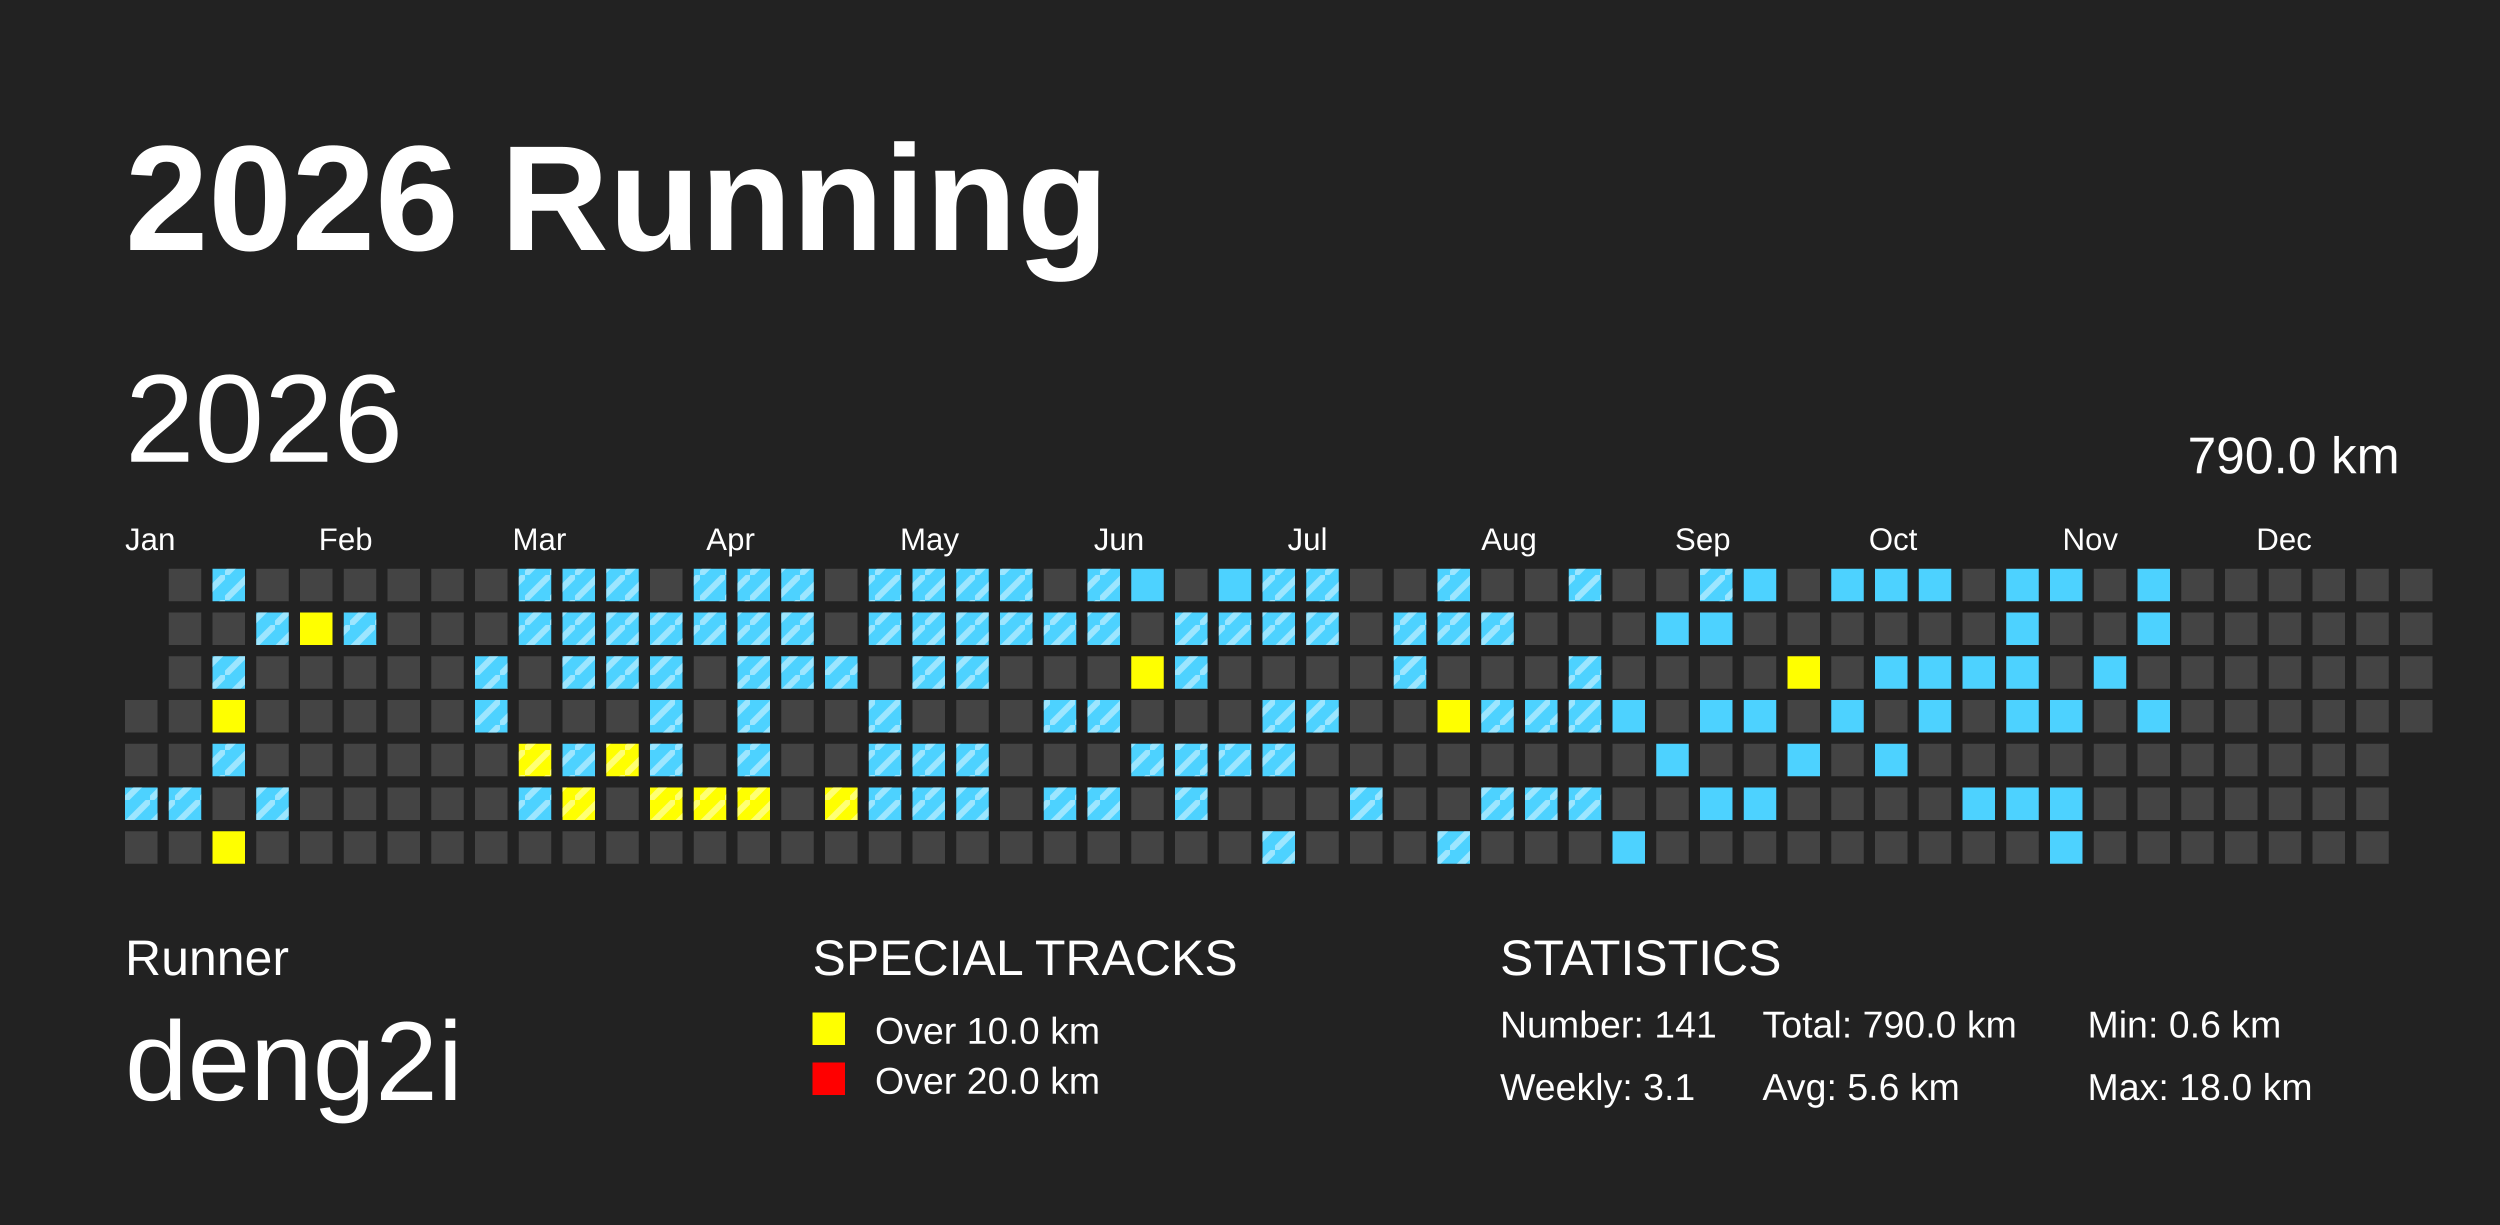
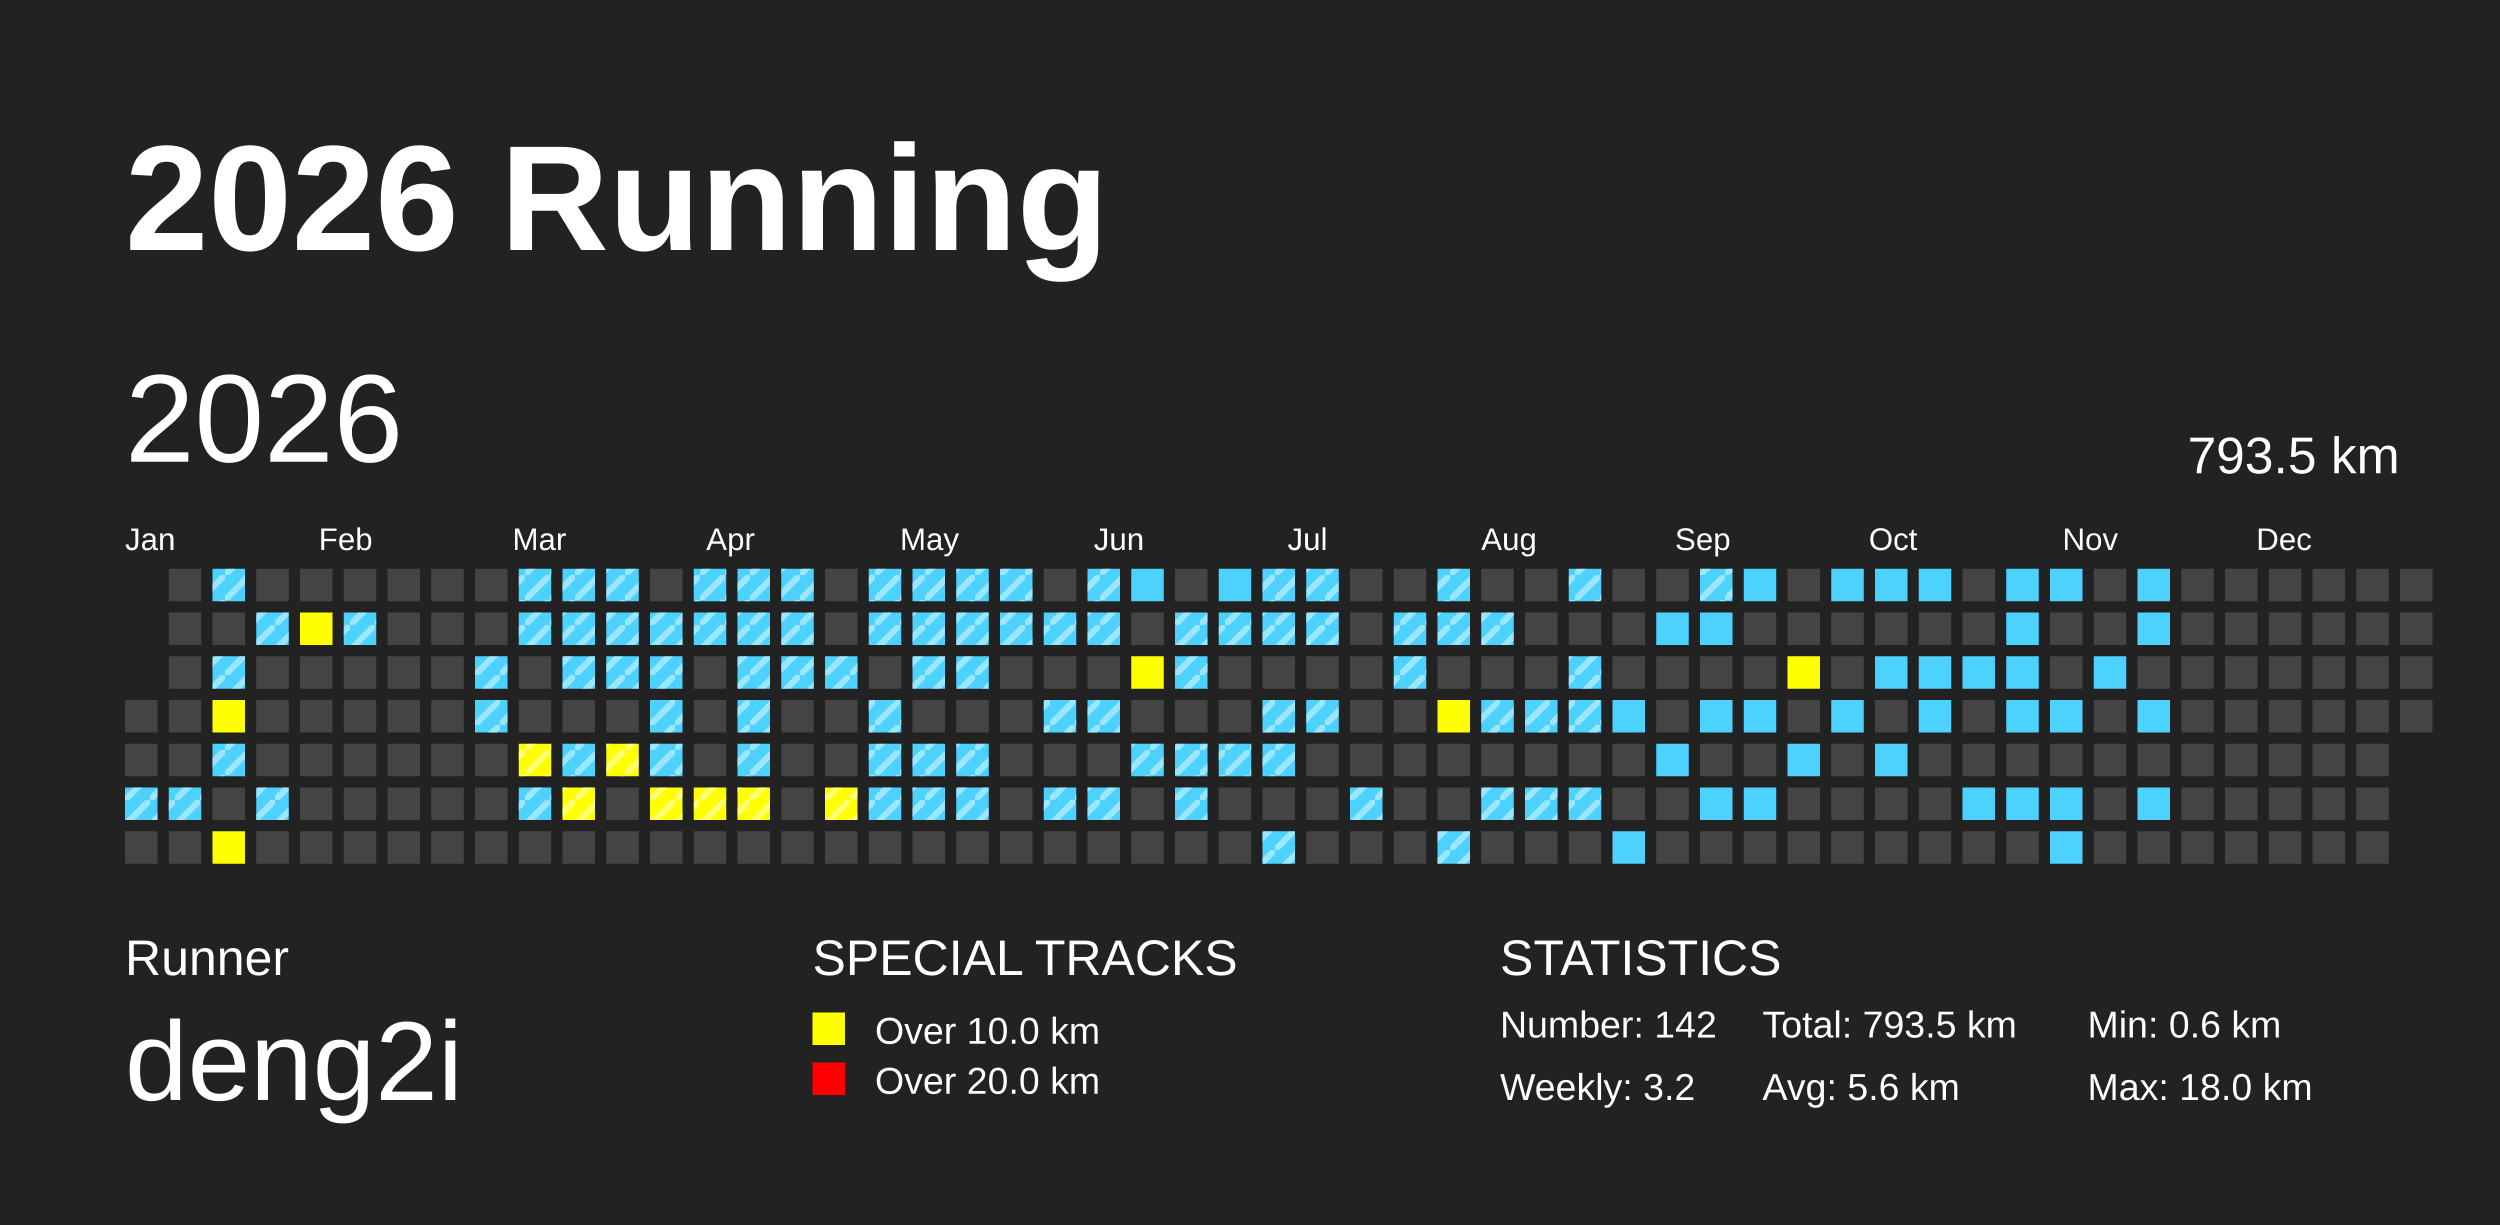
<svg xmlns="http://www.w3.org/2000/svg" baseProfile="full" height="98mm" version="1.1" viewBox="0,0,200,98" width="200mm">
  <defs>
    <pattern height="2" id="indoor-stripe" patternUnits="userSpaceOnUse" width="2">
      <line stroke="white" stroke-opacity="0.45" stroke-width="0.5" x1="0" x2="2" y1="2" y2="0" />
    </pattern>
  </defs>
  <rect fill="#222222" height="98" width="200" x="0" y="0" />
  <text fill="#FFFFFF" style="font-size:12px; font-family:Arial; font-weight:bold;" x="10" y="20">2026 Running</text>
  <text fill="#FFFFFF" style="font-size:4px; font-family:Arial" x="10" y="78">Runner</text>
  <text fill="#FFFFFF" style="font-size:9px; font-family:Arial" x="10" y="88">deng2i</text>
  <text fill="#FFFFFF" style="font-size:4px; font-family:Arial" x="65" y="78">SPECIAL TRACKS</text>
  <rect fill="yellow" height="2.6" width="2.6" x="65" y="81" />
  <text fill="#FFFFFF" style="font-size:3px; font-family:Arial" x="70" y="83.5">Over 10.0 km</text>
  <rect fill="red" height="2.6" width="2.6" x="65" y="85" />
  <text fill="#FFFFFF" style="font-size:3px; font-family:Arial" x="70" y="87.5">Over 20.0 km</text>
  <text fill="#FFFFFF" style="font-size:4px; font-family:Arial" x="120" y="78">STATISTICS</text>
-   <text fill="#FFFFFF" style="font-size:3px; font-family:Arial" x="120" y="83">Number: 141</text>
-   <text fill="#FFFFFF" style="font-size:3px; font-family:Arial" x="120" y="88">Weekly: 3.1</text>
-   <text fill="#FFFFFF" style="font-size:3px; font-family:Arial" x="141" y="83">Total: 790.0 km</text>
+   <text fill="#FFFFFF" style="font-size:3px; font-family:Arial" x="120" y="83">Number: 142</text>
+   <text fill="#FFFFFF" style="font-size:3px; font-family:Arial" x="120" y="88">Weekly: 3.2</text>
+   <text fill="#FFFFFF" style="font-size:3px; font-family:Arial" x="141" y="83">Total: 793.5 km</text>
  <text fill="#FFFFFF" style="font-size:3px; font-family:Arial" x="141" y="88">Avg: 5.6 km</text>
  <text fill="#FFFFFF" style="font-size:3px; font-family:Arial" x="167" y="83">Min: 0.6 km</text>
  <text fill="#FFFFFF" style="font-size:3px; font-family:Arial" x="167" y="88">Max: 18.0 km</text>
  <text dominant-baseline="hanging" fill="#FFFFFF" style="font-size:10.0px; font-family:Arial;" x="10" y="30">2026</text>
-   <text dominant-baseline="hanging" fill="#FFFFFF" style="font-size:4.125px; font-family:Arial;" x="175" y="35">790.0 km</text>
+   <text dominant-baseline="hanging" fill="#FFFFFF" style="font-size:4.125px; font-family:Arial;" x="175" y="35">793.5 km</text>
  <text fill="#FFFFFF" style="font-size:2.5px; font-family:Arial" x="10.0" y="44">Jan</text>
  <text fill="#FFFFFF" style="font-size:2.5px; font-family:Arial" x="25.5" y="44">Feb</text>
  <text fill="#FFFFFF" style="font-size:2.5px; font-family:Arial" x="41.0" y="44">Mar</text>
  <text fill="#FFFFFF" style="font-size:2.5px; font-family:Arial" x="56.5" y="44">Apr</text>
  <text fill="#FFFFFF" style="font-size:2.5px; font-family:Arial" x="72.0" y="44">May</text>
  <text fill="#FFFFFF" style="font-size:2.5px; font-family:Arial" x="87.5" y="44">Jun</text>
  <text fill="#FFFFFF" style="font-size:2.5px; font-family:Arial" x="103.0" y="44">Jul</text>
  <text fill="#FFFFFF" style="font-size:2.5px; font-family:Arial" x="118.5" y="44">Aug</text>
  <text fill="#FFFFFF" style="font-size:2.5px; font-family:Arial" x="134.0" y="44">Sep</text>
  <text fill="#FFFFFF" style="font-size:2.5px; font-family:Arial" x="149.5" y="44">Oct</text>
  <text fill="#FFFFFF" style="font-size:2.5px; font-family:Arial" x="165.0" y="44">Nov</text>
  <text fill="#FFFFFF" style="font-size:2.5px; font-family:Arial" x="180.5" y="44">Dec</text>
  <rect fill="#444444" height="2.6" width="2.6" x="10.0" y="56.0" />
  <rect fill="#444444" height="2.6" width="2.6" x="10.0" y="59.5" />
  <rect fill="#4DD2FF" height="2.6" width="2.6" x="10.0" y="63.0" />
  <rect fill="url(#indoor-stripe)" height="2.6" style="pointer-events: none;" width="2.6" x="10.0" y="63.0" />
  <rect fill="#444444" height="2.6" width="2.6" x="10.0" y="66.5" />
  <rect fill="#444444" height="2.6" width="2.6" x="13.5" y="45.5" />
  <rect fill="#444444" height="2.6" width="2.6" x="13.5" y="49.0" />
  <rect fill="#444444" height="2.6" width="2.6" x="13.5" y="52.5" />
  <rect fill="#444444" height="2.6" width="2.6" x="13.5" y="56.0" />
  <rect fill="#444444" height="2.6" width="2.6" x="13.5" y="59.5" />
  <rect fill="#4DD2FF" height="2.6" width="2.6" x="13.5" y="63.0" />
  <rect fill="url(#indoor-stripe)" height="2.6" style="pointer-events: none;" width="2.6" x="13.5" y="63.0" />
  <rect fill="#444444" height="2.6" width="2.6" x="13.5" y="66.5" />
  <rect fill="#4DD2FF" height="2.6" width="2.6" x="17.0" y="45.5" />
  <rect fill="url(#indoor-stripe)" height="2.6" style="pointer-events: none;" width="2.6" x="17.0" y="45.5" />
  <rect fill="#444444" height="2.6" width="2.6" x="17.0" y="49.0" />
  <rect fill="#4DD2FF" height="2.6" width="2.6" x="17.0" y="52.5" />
  <rect fill="url(#indoor-stripe)" height="2.6" style="pointer-events: none;" width="2.6" x="17.0" y="52.5" />
  <rect fill="yellow" height="2.6" width="2.6" x="17.0" y="56.0" />
  <rect fill="#4DD2FF" height="2.6" width="2.6" x="17.0" y="59.5" />
  <rect fill="url(#indoor-stripe)" height="2.6" style="pointer-events: none;" width="2.6" x="17.0" y="59.5" />
  <rect fill="#444444" height="2.6" width="2.6" x="17.0" y="63.0" />
  <rect fill="yellow" height="2.6" width="2.6" x="17.0" y="66.5" />
  <rect fill="#444444" height="2.6" width="2.6" x="20.5" y="45.5" />
  <rect fill="#4DD2FF" height="2.6" width="2.6" x="20.5" y="49.0" />
  <rect fill="url(#indoor-stripe)" height="2.6" style="pointer-events: none;" width="2.6" x="20.5" y="49.0" />
  <rect fill="#444444" height="2.6" width="2.6" x="20.5" y="52.5" />
  <rect fill="#444444" height="2.6" width="2.6" x="20.5" y="56.0" />
  <rect fill="#444444" height="2.6" width="2.6" x="20.5" y="59.5" />
  <rect fill="#4DD2FF" height="2.6" width="2.6" x="20.5" y="63.0" />
  <rect fill="url(#indoor-stripe)" height="2.6" style="pointer-events: none;" width="2.6" x="20.5" y="63.0" />
  <rect fill="#444444" height="2.6" width="2.6" x="20.5" y="66.5" />
  <rect fill="#444444" height="2.6" width="2.6" x="24.0" y="45.5" />
  <rect fill="yellow" height="2.6" width="2.6" x="24.0" y="49.0" />
  <rect fill="#444444" height="2.6" width="2.6" x="24.0" y="52.5" />
  <rect fill="#444444" height="2.6" width="2.6" x="24.0" y="56.0" />
  <rect fill="#444444" height="2.6" width="2.6" x="24.0" y="59.5" />
  <rect fill="#444444" height="2.6" width="2.6" x="24.0" y="63.0" />
  <rect fill="#444444" height="2.6" width="2.6" x="24.0" y="66.5" />
  <rect fill="#444444" height="2.6" width="2.6" x="27.5" y="45.5" />
  <rect fill="#4DD2FF" height="2.6" width="2.6" x="27.5" y="49.0" />
  <rect fill="url(#indoor-stripe)" height="2.6" style="pointer-events: none;" width="2.6" x="27.5" y="49.0" />
  <rect fill="#444444" height="2.6" width="2.6" x="27.5" y="52.5" />
  <rect fill="#444444" height="2.6" width="2.6" x="27.5" y="56.0" />
  <rect fill="#444444" height="2.6" width="2.6" x="27.5" y="59.5" />
  <rect fill="#444444" height="2.6" width="2.6" x="27.5" y="63.0" />
  <rect fill="#444444" height="2.6" width="2.6" x="27.5" y="66.5" />
  <rect fill="#444444" height="2.6" width="2.6" x="31.0" y="45.5" />
  <rect fill="#444444" height="2.6" width="2.6" x="31.0" y="49.0" />
  <rect fill="#444444" height="2.6" width="2.6" x="31.0" y="52.5" />
  <rect fill="#444444" height="2.6" width="2.6" x="31.0" y="56.0" />
  <rect fill="#444444" height="2.6" width="2.6" x="31.0" y="59.5" />
  <rect fill="#444444" height="2.6" width="2.6" x="31.0" y="63.0" />
  <rect fill="#444444" height="2.6" width="2.6" x="31.0" y="66.5" />
  <rect fill="#444444" height="2.6" width="2.6" x="34.5" y="45.5" />
  <rect fill="#444444" height="2.6" width="2.6" x="34.5" y="49.0" />
  <rect fill="#444444" height="2.6" width="2.6" x="34.5" y="52.5" />
  <rect fill="#444444" height="2.6" width="2.6" x="34.5" y="56.0" />
  <rect fill="#444444" height="2.6" width="2.6" x="34.5" y="59.5" />
  <rect fill="#444444" height="2.6" width="2.6" x="34.5" y="63.0" />
  <rect fill="#444444" height="2.6" width="2.6" x="34.5" y="66.5" />
  <rect fill="#444444" height="2.6" width="2.6" x="38.0" y="45.5" />
  <rect fill="#444444" height="2.6" width="2.6" x="38.0" y="49.0" />
  <rect fill="#4DD2FF" height="2.6" width="2.6" x="38.0" y="52.5" />
  <rect fill="url(#indoor-stripe)" height="2.6" style="pointer-events: none;" width="2.6" x="38.0" y="52.5" />
  <rect fill="#4DD2FF" height="2.6" width="2.6" x="38.0" y="56.0" />
  <rect fill="url(#indoor-stripe)" height="2.6" style="pointer-events: none;" width="2.6" x="38.0" y="56.0" />
  <rect fill="#444444" height="2.6" width="2.6" x="38.0" y="59.5" />
  <rect fill="#444444" height="2.6" width="2.6" x="38.0" y="63.0" />
  <rect fill="#444444" height="2.6" width="2.6" x="38.0" y="66.5" />
  <rect fill="#4DD2FF" height="2.6" width="2.6" x="41.5" y="45.5" />
  <rect fill="url(#indoor-stripe)" height="2.6" style="pointer-events: none;" width="2.6" x="41.5" y="45.5" />
  <rect fill="#4DD2FF" height="2.6" width="2.6" x="41.5" y="49.0" />
  <rect fill="url(#indoor-stripe)" height="2.6" style="pointer-events: none;" width="2.6" x="41.5" y="49.0" />
  <rect fill="#444444" height="2.6" width="2.6" x="41.5" y="52.5" />
  <rect fill="#444444" height="2.6" width="2.6" x="41.5" y="56.0" />
  <rect fill="yellow" height="2.6" width="2.6" x="41.5" y="59.5" />
  <rect fill="url(#indoor-stripe)" height="2.6" style="pointer-events: none;" width="2.6" x="41.5" y="59.5" />
  <rect fill="#4DD2FF" height="2.6" width="2.6" x="41.5" y="63.0" />
  <rect fill="url(#indoor-stripe)" height="2.6" style="pointer-events: none;" width="2.6" x="41.5" y="63.0" />
  <rect fill="#444444" height="2.6" width="2.6" x="41.5" y="66.5" />
  <rect fill="#4DD2FF" height="2.6" width="2.6" x="45.0" y="45.5" />
  <rect fill="url(#indoor-stripe)" height="2.6" style="pointer-events: none;" width="2.6" x="45.0" y="45.5" />
  <rect fill="#4DD2FF" height="2.6" width="2.6" x="45.0" y="49.0" />
  <rect fill="url(#indoor-stripe)" height="2.6" style="pointer-events: none;" width="2.6" x="45.0" y="49.0" />
  <rect fill="#4DD2FF" height="2.6" width="2.6" x="45.0" y="52.5" />
  <rect fill="url(#indoor-stripe)" height="2.6" style="pointer-events: none;" width="2.6" x="45.0" y="52.5" />
  <rect fill="#444444" height="2.6" width="2.6" x="45.0" y="56.0" />
  <rect fill="#4DD2FF" height="2.6" width="2.6" x="45.0" y="59.5" />
  <rect fill="url(#indoor-stripe)" height="2.6" style="pointer-events: none;" width="2.6" x="45.0" y="59.5" />
  <rect fill="yellow" height="2.6" width="2.6" x="45.0" y="63.0" />
  <rect fill="url(#indoor-stripe)" height="2.6" style="pointer-events: none;" width="2.6" x="45.0" y="63.0" />
  <rect fill="#444444" height="2.6" width="2.6" x="45.0" y="66.5" />
  <rect fill="#4DD2FF" height="2.6" width="2.6" x="48.5" y="45.5" />
  <rect fill="url(#indoor-stripe)" height="2.6" style="pointer-events: none;" width="2.6" x="48.5" y="45.5" />
  <rect fill="#4DD2FF" height="2.6" width="2.6" x="48.5" y="49.0" />
  <rect fill="url(#indoor-stripe)" height="2.6" style="pointer-events: none;" width="2.6" x="48.5" y="49.0" />
  <rect fill="#4DD2FF" height="2.6" width="2.6" x="48.5" y="52.5" />
  <rect fill="url(#indoor-stripe)" height="2.6" style="pointer-events: none;" width="2.6" x="48.5" y="52.5" />
  <rect fill="#444444" height="2.6" width="2.6" x="48.5" y="56.0" />
  <rect fill="yellow" height="2.6" width="2.6" x="48.5" y="59.5" />
  <rect fill="url(#indoor-stripe)" height="2.6" style="pointer-events: none;" width="2.6" x="48.5" y="59.5" />
  <rect fill="#444444" height="2.6" width="2.6" x="48.5" y="63.0" />
  <rect fill="#444444" height="2.6" width="2.6" x="48.5" y="66.5" />
  <rect fill="#444444" height="2.6" width="2.6" x="52.0" y="45.5" />
  <rect fill="#4DD2FF" height="2.6" width="2.6" x="52.0" y="49.0" />
  <rect fill="url(#indoor-stripe)" height="2.6" style="pointer-events: none;" width="2.6" x="52.0" y="49.0" />
  <rect fill="#4DD2FF" height="2.6" width="2.6" x="52.0" y="52.5" />
  <rect fill="url(#indoor-stripe)" height="2.6" style="pointer-events: none;" width="2.6" x="52.0" y="52.5" />
  <rect fill="#4DD2FF" height="2.6" width="2.6" x="52.0" y="56.0" />
  <rect fill="url(#indoor-stripe)" height="2.6" style="pointer-events: none;" width="2.6" x="52.0" y="56.0" />
  <rect fill="#4DD2FF" height="2.6" width="2.6" x="52.0" y="59.5" />
  <rect fill="url(#indoor-stripe)" height="2.6" style="pointer-events: none;" width="2.6" x="52.0" y="59.5" />
  <rect fill="yellow" height="2.6" width="2.6" x="52.0" y="63.0" />
  <rect fill="url(#indoor-stripe)" height="2.6" style="pointer-events: none;" width="2.6" x="52.0" y="63.0" />
  <rect fill="#444444" height="2.6" width="2.6" x="52.0" y="66.5" />
  <rect fill="#4DD2FF" height="2.6" width="2.6" x="55.5" y="45.5" />
  <rect fill="url(#indoor-stripe)" height="2.6" style="pointer-events: none;" width="2.6" x="55.5" y="45.5" />
  <rect fill="#4DD2FF" height="2.6" width="2.6" x="55.5" y="49.0" />
  <rect fill="url(#indoor-stripe)" height="2.6" style="pointer-events: none;" width="2.6" x="55.5" y="49.0" />
  <rect fill="#444444" height="2.6" width="2.6" x="55.5" y="52.5" />
  <rect fill="#444444" height="2.6" width="2.6" x="55.5" y="56.0" />
  <rect fill="#444444" height="2.6" width="2.6" x="55.5" y="59.5" />
  <rect fill="yellow" height="2.6" width="2.6" x="55.5" y="63.0" />
  <rect fill="url(#indoor-stripe)" height="2.6" style="pointer-events: none;" width="2.6" x="55.5" y="63.0" />
  <rect fill="#444444" height="2.6" width="2.6" x="55.5" y="66.5" />
  <rect fill="#4DD2FF" height="2.6" width="2.6" x="59.0" y="45.5" />
  <rect fill="url(#indoor-stripe)" height="2.6" style="pointer-events: none;" width="2.6" x="59.0" y="45.5" />
  <rect fill="#4DD2FF" height="2.6" width="2.6" x="59.0" y="49.0" />
  <rect fill="url(#indoor-stripe)" height="2.6" style="pointer-events: none;" width="2.6" x="59.0" y="49.0" />
  <rect fill="#4DD2FF" height="2.6" width="2.6" x="59.0" y="52.5" />
  <rect fill="url(#indoor-stripe)" height="2.6" style="pointer-events: none;" width="2.6" x="59.0" y="52.5" />
  <rect fill="#4DD2FF" height="2.6" width="2.6" x="59.0" y="56.0" />
  <rect fill="url(#indoor-stripe)" height="2.6" style="pointer-events: none;" width="2.6" x="59.0" y="56.0" />
  <rect fill="#4DD2FF" height="2.6" width="2.6" x="59.0" y="59.5" />
  <rect fill="url(#indoor-stripe)" height="2.6" style="pointer-events: none;" width="2.6" x="59.0" y="59.5" />
  <rect fill="yellow" height="2.6" width="2.6" x="59.0" y="63.0" />
  <rect fill="url(#indoor-stripe)" height="2.6" style="pointer-events: none;" width="2.6" x="59.0" y="63.0" />
  <rect fill="#444444" height="2.6" width="2.6" x="59.0" y="66.5" />
  <rect fill="#4DD2FF" height="2.6" width="2.6" x="62.5" y="45.5" />
  <rect fill="url(#indoor-stripe)" height="2.6" style="pointer-events: none;" width="2.6" x="62.5" y="45.5" />
  <rect fill="#4DD2FF" height="2.6" width="2.6" x="62.5" y="49.0" />
  <rect fill="url(#indoor-stripe)" height="2.6" style="pointer-events: none;" width="2.6" x="62.5" y="49.0" />
  <rect fill="#4DD2FF" height="2.6" width="2.6" x="62.5" y="52.5" />
  <rect fill="url(#indoor-stripe)" height="2.6" style="pointer-events: none;" width="2.6" x="62.5" y="52.5" />
  <rect fill="#444444" height="2.6" width="2.6" x="62.5" y="56.0" />
  <rect fill="#444444" height="2.6" width="2.6" x="62.5" y="59.5" />
  <rect fill="#444444" height="2.6" width="2.6" x="62.5" y="63.0" />
  <rect fill="#444444" height="2.6" width="2.6" x="62.5" y="66.5" />
  <rect fill="#444444" height="2.6" width="2.6" x="66.0" y="45.5" />
  <rect fill="#444444" height="2.6" width="2.6" x="66.0" y="49.0" />
  <rect fill="#4DD2FF" height="2.6" width="2.6" x="66.0" y="52.5" />
  <rect fill="url(#indoor-stripe)" height="2.6" style="pointer-events: none;" width="2.6" x="66.0" y="52.5" />
  <rect fill="#444444" height="2.6" width="2.6" x="66.0" y="56.0" />
  <rect fill="#444444" height="2.6" width="2.6" x="66.0" y="59.5" />
  <rect fill="yellow" height="2.6" width="2.6" x="66.0" y="63.0" />
  <rect fill="url(#indoor-stripe)" height="2.6" style="pointer-events: none;" width="2.6" x="66.0" y="63.0" />
  <rect fill="#444444" height="2.6" width="2.6" x="66.0" y="66.5" />
  <rect fill="#4DD2FF" height="2.6" width="2.6" x="69.5" y="45.5" />
  <rect fill="url(#indoor-stripe)" height="2.6" style="pointer-events: none;" width="2.6" x="69.5" y="45.5" />
  <rect fill="#4DD2FF" height="2.6" width="2.6" x="69.5" y="49.0" />
  <rect fill="url(#indoor-stripe)" height="2.6" style="pointer-events: none;" width="2.6" x="69.5" y="49.0" />
  <rect fill="#444444" height="2.6" width="2.6" x="69.5" y="52.5" />
  <rect fill="#4DD2FF" height="2.6" width="2.6" x="69.5" y="56.0" />
  <rect fill="url(#indoor-stripe)" height="2.6" style="pointer-events: none;" width="2.6" x="69.5" y="56.0" />
  <rect fill="#4DD2FF" height="2.6" width="2.6" x="69.5" y="59.5" />
  <rect fill="url(#indoor-stripe)" height="2.6" style="pointer-events: none;" width="2.6" x="69.5" y="59.5" />
  <rect fill="#4DD2FF" height="2.6" width="2.6" x="69.5" y="63.0" />
  <rect fill="url(#indoor-stripe)" height="2.6" style="pointer-events: none;" width="2.6" x="69.5" y="63.0" />
  <rect fill="#444444" height="2.6" width="2.6" x="69.5" y="66.5" />
  <rect fill="#4DD2FF" height="2.6" width="2.6" x="73.0" y="45.5" />
  <rect fill="url(#indoor-stripe)" height="2.6" style="pointer-events: none;" width="2.6" x="73.0" y="45.5" />
  <rect fill="#4DD2FF" height="2.6" width="2.6" x="73.0" y="49.0" />
  <rect fill="url(#indoor-stripe)" height="2.6" style="pointer-events: none;" width="2.6" x="73.0" y="49.0" />
  <rect fill="#4DD2FF" height="2.6" width="2.6" x="73.0" y="52.5" />
  <rect fill="url(#indoor-stripe)" height="2.6" style="pointer-events: none;" width="2.6" x="73.0" y="52.5" />
  <rect fill="#444444" height="2.6" width="2.6" x="73.0" y="56.0" />
  <rect fill="#4DD2FF" height="2.6" width="2.6" x="73.0" y="59.5" />
  <rect fill="url(#indoor-stripe)" height="2.6" style="pointer-events: none;" width="2.6" x="73.0" y="59.5" />
  <rect fill="#4DD2FF" height="2.6" width="2.6" x="73.0" y="63.0" />
  <rect fill="url(#indoor-stripe)" height="2.6" style="pointer-events: none;" width="2.6" x="73.0" y="63.0" />
  <rect fill="#444444" height="2.6" width="2.6" x="73.0" y="66.5" />
  <rect fill="#4DD2FF" height="2.6" width="2.6" x="76.5" y="45.5" />
  <rect fill="url(#indoor-stripe)" height="2.6" style="pointer-events: none;" width="2.6" x="76.5" y="45.5" />
  <rect fill="#4DD2FF" height="2.6" width="2.6" x="76.5" y="49.0" />
  <rect fill="url(#indoor-stripe)" height="2.6" style="pointer-events: none;" width="2.6" x="76.5" y="49.0" />
  <rect fill="#4DD2FF" height="2.6" width="2.6" x="76.5" y="52.5" />
  <rect fill="url(#indoor-stripe)" height="2.6" style="pointer-events: none;" width="2.6" x="76.5" y="52.5" />
  <rect fill="#444444" height="2.6" width="2.6" x="76.5" y="56.0" />
  <rect fill="#4DD2FF" height="2.6" width="2.6" x="76.5" y="59.5" />
  <rect fill="url(#indoor-stripe)" height="2.6" style="pointer-events: none;" width="2.6" x="76.5" y="59.5" />
  <rect fill="#4DD2FF" height="2.6" width="2.6" x="76.5" y="63.0" />
  <rect fill="url(#indoor-stripe)" height="2.6" style="pointer-events: none;" width="2.6" x="76.5" y="63.0" />
  <rect fill="#444444" height="2.6" width="2.6" x="76.5" y="66.5" />
  <rect fill="#4DD2FF" height="2.6" width="2.6" x="80.0" y="45.5" />
  <rect fill="url(#indoor-stripe)" height="2.6" style="pointer-events: none;" width="2.6" x="80.0" y="45.5" />
  <rect fill="#4DD2FF" height="2.6" width="2.6" x="80.0" y="49.0" />
  <rect fill="url(#indoor-stripe)" height="2.6" style="pointer-events: none;" width="2.6" x="80.0" y="49.0" />
  <rect fill="#444444" height="2.6" width="2.6" x="80.0" y="52.5" />
  <rect fill="#444444" height="2.6" width="2.6" x="80.0" y="56.0" />
  <rect fill="#444444" height="2.6" width="2.6" x="80.0" y="59.5" />
  <rect fill="#444444" height="2.6" width="2.6" x="80.0" y="63.0" />
  <rect fill="#444444" height="2.6" width="2.6" x="80.0" y="66.5" />
  <rect fill="#444444" height="2.6" width="2.6" x="83.5" y="45.5" />
  <rect fill="#4DD2FF" height="2.6" width="2.6" x="83.5" y="49.0" />
  <rect fill="url(#indoor-stripe)" height="2.6" style="pointer-events: none;" width="2.6" x="83.5" y="49.0" />
  <rect fill="#444444" height="2.6" width="2.6" x="83.5" y="52.5" />
  <rect fill="#4DD2FF" height="2.6" width="2.6" x="83.5" y="56.0" />
  <rect fill="url(#indoor-stripe)" height="2.6" style="pointer-events: none;" width="2.6" x="83.5" y="56.0" />
  <rect fill="#444444" height="2.6" width="2.6" x="83.5" y="59.5" />
  <rect fill="#4DD2FF" height="2.6" width="2.6" x="83.5" y="63.0" />
  <rect fill="url(#indoor-stripe)" height="2.6" style="pointer-events: none;" width="2.6" x="83.5" y="63.0" />
  <rect fill="#444444" height="2.6" width="2.6" x="83.5" y="66.5" />
  <rect fill="#4DD2FF" height="2.6" width="2.6" x="87.0" y="45.5" />
  <rect fill="url(#indoor-stripe)" height="2.6" style="pointer-events: none;" width="2.6" x="87.0" y="45.5" />
  <rect fill="#4DD2FF" height="2.6" width="2.6" x="87.0" y="49.0" />
  <rect fill="url(#indoor-stripe)" height="2.6" style="pointer-events: none;" width="2.6" x="87.0" y="49.0" />
  <rect fill="#444444" height="2.6" width="2.6" x="87.0" y="52.5" />
  <rect fill="#4DD2FF" height="2.6" width="2.6" x="87.0" y="56.0" />
  <rect fill="url(#indoor-stripe)" height="2.6" style="pointer-events: none;" width="2.6" x="87.0" y="56.0" />
  <rect fill="#444444" height="2.6" width="2.6" x="87.0" y="59.5" />
  <rect fill="#4DD2FF" height="2.6" width="2.6" x="87.0" y="63.0" />
  <rect fill="url(#indoor-stripe)" height="2.6" style="pointer-events: none;" width="2.6" x="87.0" y="63.0" />
  <rect fill="#444444" height="2.6" width="2.6" x="87.0" y="66.5" />
  <rect fill="#4DD2FF" height="2.6" width="2.6" x="90.5" y="45.5" />
  <rect fill="#444444" height="2.6" width="2.6" x="90.5" y="49.0" />
  <rect fill="yellow" height="2.6" width="2.6" x="90.5" y="52.5" />
  <rect fill="#444444" height="2.6" width="2.6" x="90.5" y="56.0" />
  <rect fill="#4DD2FF" height="2.6" width="2.6" x="90.5" y="59.5" />
  <rect fill="url(#indoor-stripe)" height="2.6" style="pointer-events: none;" width="2.6" x="90.5" y="59.5" />
  <rect fill="#444444" height="2.6" width="2.6" x="90.5" y="63.0" />
  <rect fill="#444444" height="2.6" width="2.6" x="90.5" y="66.5" />
  <rect fill="#444444" height="2.6" width="2.6" x="94.0" y="45.5" />
  <rect fill="#4DD2FF" height="2.6" width="2.6" x="94.0" y="49.0" />
  <rect fill="url(#indoor-stripe)" height="2.6" style="pointer-events: none;" width="2.6" x="94.0" y="49.0" />
  <rect fill="#4DD2FF" height="2.6" width="2.6" x="94.0" y="52.5" />
  <rect fill="url(#indoor-stripe)" height="2.6" style="pointer-events: none;" width="2.6" x="94.0" y="52.5" />
  <rect fill="#444444" height="2.6" width="2.6" x="94.0" y="56.0" />
  <rect fill="#4DD2FF" height="2.6" width="2.6" x="94.0" y="59.5" />
  <rect fill="url(#indoor-stripe)" height="2.6" style="pointer-events: none;" width="2.6" x="94.0" y="59.5" />
  <rect fill="#4DD2FF" height="2.6" width="2.6" x="94.0" y="63.0" />
  <rect fill="url(#indoor-stripe)" height="2.6" style="pointer-events: none;" width="2.6" x="94.0" y="63.0" />
  <rect fill="#444444" height="2.6" width="2.6" x="94.0" y="66.5" />
  <rect fill="#4DD2FF" height="2.6" width="2.6" x="97.5" y="45.5" />
  <rect fill="#4DD2FF" height="2.6" width="2.6" x="97.5" y="49.0" />
  <rect fill="url(#indoor-stripe)" height="2.6" style="pointer-events: none;" width="2.6" x="97.5" y="49.0" />
  <rect fill="#444444" height="2.6" width="2.6" x="97.5" y="52.5" />
  <rect fill="#444444" height="2.6" width="2.6" x="97.5" y="56.0" />
  <rect fill="#4DD2FF" height="2.6" width="2.6" x="97.5" y="59.5" />
  <rect fill="url(#indoor-stripe)" height="2.6" style="pointer-events: none;" width="2.6" x="97.5" y="59.5" />
  <rect fill="#444444" height="2.6" width="2.6" x="97.5" y="63.0" />
  <rect fill="#444444" height="2.6" width="2.6" x="97.5" y="66.5" />
  <rect fill="#4DD2FF" height="2.6" width="2.6" x="101.0" y="45.5" />
  <rect fill="url(#indoor-stripe)" height="2.6" style="pointer-events: none;" width="2.6" x="101.0" y="45.5" />
  <rect fill="#4DD2FF" height="2.6" width="2.6" x="101.0" y="49.0" />
  <rect fill="url(#indoor-stripe)" height="2.6" style="pointer-events: none;" width="2.6" x="101.0" y="49.0" />
  <rect fill="#444444" height="2.6" width="2.6" x="101.0" y="52.5" />
  <rect fill="#4DD2FF" height="2.6" width="2.6" x="101.0" y="56.0" />
  <rect fill="url(#indoor-stripe)" height="2.6" style="pointer-events: none;" width="2.6" x="101.0" y="56.0" />
  <rect fill="#4DD2FF" height="2.6" width="2.6" x="101.0" y="59.5" />
  <rect fill="url(#indoor-stripe)" height="2.6" style="pointer-events: none;" width="2.6" x="101.0" y="59.5" />
  <rect fill="#444444" height="2.6" width="2.6" x="101.0" y="63.0" />
  <rect fill="#4DD2FF" height="2.6" width="2.6" x="101.0" y="66.5" />
  <rect fill="url(#indoor-stripe)" height="2.6" style="pointer-events: none;" width="2.6" x="101.0" y="66.5" />
  <rect fill="#4DD2FF" height="2.6" width="2.6" x="104.5" y="45.5" />
  <rect fill="url(#indoor-stripe)" height="2.6" style="pointer-events: none;" width="2.6" x="104.5" y="45.5" />
  <rect fill="#4DD2FF" height="2.6" width="2.6" x="104.5" y="49.0" />
  <rect fill="url(#indoor-stripe)" height="2.6" style="pointer-events: none;" width="2.6" x="104.5" y="49.0" />
  <rect fill="#444444" height="2.6" width="2.6" x="104.5" y="52.5" />
  <rect fill="#4DD2FF" height="2.6" width="2.6" x="104.5" y="56.0" />
  <rect fill="url(#indoor-stripe)" height="2.6" style="pointer-events: none;" width="2.6" x="104.5" y="56.0" />
  <rect fill="#444444" height="2.6" width="2.6" x="104.5" y="59.5" />
  <rect fill="#444444" height="2.6" width="2.6" x="104.5" y="63.0" />
  <rect fill="#444444" height="2.6" width="2.6" x="104.5" y="66.5" />
  <rect fill="#444444" height="2.6" width="2.6" x="108.0" y="45.5" />
  <rect fill="#444444" height="2.6" width="2.6" x="108.0" y="49.0" />
  <rect fill="#444444" height="2.6" width="2.6" x="108.0" y="52.5" />
  <rect fill="#444444" height="2.6" width="2.6" x="108.0" y="56.0" />
  <rect fill="#444444" height="2.6" width="2.6" x="108.0" y="59.5" />
  <rect fill="#4DD2FF" height="2.6" width="2.6" x="108.0" y="63.0" />
  <rect fill="url(#indoor-stripe)" height="2.6" style="pointer-events: none;" width="2.6" x="108.0" y="63.0" />
  <rect fill="#444444" height="2.6" width="2.6" x="108.0" y="66.5" />
  <rect fill="#444444" height="2.6" width="2.6" x="111.5" y="45.5" />
  <rect fill="#4DD2FF" height="2.6" width="2.6" x="111.5" y="49.0" />
  <rect fill="url(#indoor-stripe)" height="2.6" style="pointer-events: none;" width="2.6" x="111.5" y="49.0" />
  <rect fill="#4DD2FF" height="2.6" width="2.6" x="111.5" y="52.5" />
  <rect fill="url(#indoor-stripe)" height="2.6" style="pointer-events: none;" width="2.6" x="111.5" y="52.5" />
  <rect fill="#444444" height="2.6" width="2.6" x="111.5" y="56.0" />
  <rect fill="#444444" height="2.6" width="2.6" x="111.5" y="59.5" />
  <rect fill="#444444" height="2.6" width="2.6" x="111.5" y="63.0" />
  <rect fill="#444444" height="2.6" width="2.6" x="111.5" y="66.5" />
  <rect fill="#4DD2FF" height="2.6" width="2.6" x="115.0" y="45.5" />
  <rect fill="url(#indoor-stripe)" height="2.6" style="pointer-events: none;" width="2.6" x="115.0" y="45.5" />
  <rect fill="#4DD2FF" height="2.6" width="2.6" x="115.0" y="49.0" />
  <rect fill="url(#indoor-stripe)" height="2.6" style="pointer-events: none;" width="2.6" x="115.0" y="49.0" />
  <rect fill="#444444" height="2.6" width="2.6" x="115.0" y="52.5" />
  <rect fill="yellow" height="2.6" width="2.6" x="115.0" y="56.0" />
  <rect fill="#444444" height="2.6" width="2.6" x="115.0" y="59.5" />
  <rect fill="#444444" height="2.6" width="2.6" x="115.0" y="63.0" />
  <rect fill="#4DD2FF" height="2.6" width="2.6" x="115.0" y="66.5" />
  <rect fill="url(#indoor-stripe)" height="2.6" style="pointer-events: none;" width="2.6" x="115.0" y="66.5" />
  <rect fill="#444444" height="2.6" width="2.6" x="118.5" y="45.5" />
  <rect fill="#4DD2FF" height="2.6" width="2.6" x="118.5" y="49.0" />
  <rect fill="url(#indoor-stripe)" height="2.6" style="pointer-events: none;" width="2.6" x="118.5" y="49.0" />
  <rect fill="#444444" height="2.6" width="2.6" x="118.5" y="52.5" />
  <rect fill="#4DD2FF" height="2.6" width="2.6" x="118.5" y="56.0" />
  <rect fill="url(#indoor-stripe)" height="2.6" style="pointer-events: none;" width="2.6" x="118.5" y="56.0" />
  <rect fill="#444444" height="2.6" width="2.6" x="118.5" y="59.5" />
  <rect fill="#4DD2FF" height="2.6" width="2.6" x="118.5" y="63.0" />
  <rect fill="url(#indoor-stripe)" height="2.6" style="pointer-events: none;" width="2.6" x="118.5" y="63.0" />
  <rect fill="#444444" height="2.6" width="2.6" x="118.5" y="66.5" />
  <rect fill="#444444" height="2.6" width="2.6" x="122.0" y="45.5" />
  <rect fill="#444444" height="2.6" width="2.6" x="122.0" y="49.0" />
  <rect fill="#444444" height="2.6" width="2.6" x="122.0" y="52.5" />
  <rect fill="#4DD2FF" height="2.6" width="2.6" x="122.0" y="56.0" />
  <rect fill="url(#indoor-stripe)" height="2.6" style="pointer-events: none;" width="2.6" x="122.0" y="56.0" />
  <rect fill="#444444" height="2.6" width="2.6" x="122.0" y="59.5" />
  <rect fill="#4DD2FF" height="2.6" width="2.6" x="122.0" y="63.0" />
  <rect fill="url(#indoor-stripe)" height="2.6" style="pointer-events: none;" width="2.6" x="122.0" y="63.0" />
  <rect fill="#444444" height="2.6" width="2.6" x="122.0" y="66.5" />
  <rect fill="#4DD2FF" height="2.6" width="2.6" x="125.5" y="45.5" />
  <rect fill="url(#indoor-stripe)" height="2.6" style="pointer-events: none;" width="2.6" x="125.5" y="45.5" />
  <rect fill="#444444" height="2.6" width="2.6" x="125.5" y="49.0" />
  <rect fill="#4DD2FF" height="2.6" width="2.6" x="125.5" y="52.5" />
  <rect fill="url(#indoor-stripe)" height="2.6" style="pointer-events: none;" width="2.6" x="125.5" y="52.5" />
  <rect fill="#4DD2FF" height="2.6" width="2.6" x="125.5" y="56.0" />
  <rect fill="url(#indoor-stripe)" height="2.6" style="pointer-events: none;" width="2.6" x="125.5" y="56.0" />
  <rect fill="#444444" height="2.6" width="2.6" x="125.5" y="59.5" />
  <rect fill="#4DD2FF" height="2.6" width="2.6" x="125.5" y="63.0" />
  <rect fill="url(#indoor-stripe)" height="2.6" style="pointer-events: none;" width="2.6" x="125.5" y="63.0" />
  <rect fill="#444444" height="2.6" width="2.6" x="125.5" y="66.5" />
  <rect fill="#444444" height="2.6" width="2.6" x="129.0" y="45.5" />
  <rect fill="#444444" height="2.6" width="2.6" x="129.0" y="49.0" />
  <rect fill="#444444" height="2.6" width="2.6" x="129.0" y="52.5" />
  <rect fill="#4DD2FF" height="2.6" width="2.6" x="129.0" y="56.0" />
  <rect fill="#444444" height="2.6" width="2.6" x="129.0" y="59.5" />
  <rect fill="#444444" height="2.6" width="2.6" x="129.0" y="63.0" />
  <rect fill="#4DD2FF" height="2.6" width="2.6" x="129.0" y="66.5" />
  <rect fill="#444444" height="2.6" width="2.6" x="132.5" y="45.5" />
  <rect fill="#4DD2FF" height="2.6" width="2.6" x="132.5" y="49.0" />
  <rect fill="#444444" height="2.6" width="2.6" x="132.5" y="52.5" />
  <rect fill="#444444" height="2.6" width="2.6" x="132.5" y="56.0" />
  <rect fill="#4DD2FF" height="2.6" width="2.6" x="132.5" y="59.5" />
  <rect fill="#444444" height="2.6" width="2.6" x="132.5" y="63.0" />
  <rect fill="#444444" height="2.6" width="2.6" x="132.5" y="66.5" />
  <rect fill="#4DD2FF" height="2.6" width="2.6" x="136.0" y="45.5" />
  <rect fill="url(#indoor-stripe)" height="2.6" style="pointer-events: none;" width="2.6" x="136.0" y="45.5" />
  <rect fill="#4DD2FF" height="2.6" width="2.6" x="136.0" y="49.0" />
  <rect fill="#444444" height="2.6" width="2.6" x="136.0" y="52.5" />
  <rect fill="#4DD2FF" height="2.6" width="2.6" x="136.0" y="56.0" />
  <rect fill="#444444" height="2.6" width="2.6" x="136.0" y="59.5" />
  <rect fill="#4DD2FF" height="2.6" width="2.6" x="136.0" y="63.0" />
  <rect fill="#444444" height="2.6" width="2.6" x="136.0" y="66.5" />
  <rect fill="#4DD2FF" height="2.6" width="2.6" x="139.5" y="45.5" />
  <rect fill="#444444" height="2.6" width="2.6" x="139.5" y="49.0" />
  <rect fill="#444444" height="2.6" width="2.6" x="139.5" y="52.5" />
  <rect fill="#4DD2FF" height="2.6" width="2.6" x="139.5" y="56.0" />
  <rect fill="#444444" height="2.6" width="2.6" x="139.5" y="59.5" />
  <rect fill="#4DD2FF" height="2.6" width="2.6" x="139.5" y="63.0" />
  <rect fill="#444444" height="2.6" width="2.6" x="139.5" y="66.5" />
  <rect fill="#444444" height="2.6" width="2.6" x="143.0" y="45.5" />
  <rect fill="#444444" height="2.6" width="2.6" x="143.0" y="49.0" />
  <rect fill="yellow" height="2.6" width="2.6" x="143.0" y="52.5" />
  <rect fill="#444444" height="2.6" width="2.6" x="143.0" y="56.0" />
  <rect fill="#4DD2FF" height="2.6" width="2.6" x="143.0" y="59.5" />
  <rect fill="#444444" height="2.6" width="2.6" x="143.0" y="63.0" />
  <rect fill="#444444" height="2.6" width="2.6" x="143.0" y="66.5" />
  <rect fill="#4DD2FF" height="2.6" width="2.6" x="146.5" y="45.5" />
  <rect fill="#444444" height="2.6" width="2.6" x="146.5" y="49.0" />
  <rect fill="#444444" height="2.6" width="2.6" x="146.5" y="52.5" />
  <rect fill="#4DD2FF" height="2.6" width="2.6" x="146.5" y="56.0" />
  <rect fill="#444444" height="2.6" width="2.6" x="146.5" y="59.5" />
  <rect fill="#444444" height="2.6" width="2.6" x="146.5" y="63.0" />
  <rect fill="#444444" height="2.6" width="2.6" x="146.5" y="66.5" />
  <rect fill="#4DD2FF" height="2.6" width="2.6" x="150.0" y="45.5" />
  <rect fill="#444444" height="2.6" width="2.6" x="150.0" y="49.0" />
  <rect fill="#4DD2FF" height="2.6" width="2.6" x="150.0" y="52.5" />
  <rect fill="#444444" height="2.6" width="2.6" x="150.0" y="56.0" />
  <rect fill="#4DD2FF" height="2.6" width="2.6" x="150.0" y="59.5" />
  <rect fill="#444444" height="2.6" width="2.6" x="150.0" y="63.0" />
  <rect fill="#444444" height="2.6" width="2.6" x="150.0" y="66.5" />
  <rect fill="#4DD2FF" height="2.6" width="2.6" x="153.5" y="45.5" />
  <rect fill="#444444" height="2.6" width="2.6" x="153.5" y="49.0" />
  <rect fill="#4DD2FF" height="2.6" width="2.6" x="153.5" y="52.5" />
  <rect fill="#4DD2FF" height="2.6" width="2.6" x="153.5" y="56.0" />
  <rect fill="#444444" height="2.6" width="2.6" x="153.5" y="59.5" />
  <rect fill="#444444" height="2.6" width="2.6" x="153.5" y="63.0" />
  <rect fill="#444444" height="2.6" width="2.6" x="153.5" y="66.5" />
  <rect fill="#444444" height="2.6" width="2.6" x="157.0" y="45.5" />
  <rect fill="#444444" height="2.6" width="2.6" x="157.0" y="49.0" />
  <rect fill="#4DD2FF" height="2.6" width="2.6" x="157.0" y="52.5" />
  <rect fill="#444444" height="2.6" width="2.6" x="157.0" y="56.0" />
  <rect fill="#444444" height="2.6" width="2.6" x="157.0" y="59.5" />
  <rect fill="#4DD2FF" height="2.6" width="2.6" x="157.0" y="63.0" />
  <rect fill="#444444" height="2.6" width="2.6" x="157.0" y="66.5" />
  <rect fill="#4DD2FF" height="2.6" width="2.6" x="160.5" y="45.5" />
  <rect fill="#4DD2FF" height="2.6" width="2.6" x="160.5" y="49.0" />
  <rect fill="#4DD2FF" height="2.6" width="2.6" x="160.5" y="52.5" />
  <rect fill="#4DD2FF" height="2.6" width="2.6" x="160.5" y="56.0" />
  <rect fill="#444444" height="2.6" width="2.6" x="160.5" y="59.5" />
  <rect fill="#4DD2FF" height="2.6" width="2.6" x="160.5" y="63.0" />
  <rect fill="#444444" height="2.6" width="2.6" x="160.5" y="66.5" />
  <rect fill="#4DD2FF" height="2.6" width="2.6" x="164.0" y="45.5" />
  <rect fill="#444444" height="2.6" width="2.6" x="164.0" y="49.0" />
  <rect fill="#444444" height="2.6" width="2.6" x="164.0" y="52.5" />
  <rect fill="#4DD2FF" height="2.6" width="2.6" x="164.0" y="56.0" />
  <rect fill="#444444" height="2.6" width="2.6" x="164.0" y="59.5" />
  <rect fill="#4DD2FF" height="2.6" width="2.6" x="164.0" y="63.0" />
  <rect fill="#4DD2FF" height="2.6" width="2.6" x="164.0" y="66.5" />
  <rect fill="#444444" height="2.6" width="2.6" x="167.5" y="45.5" />
  <rect fill="#444444" height="2.6" width="2.6" x="167.5" y="49.0" />
  <rect fill="#4DD2FF" height="2.6" width="2.6" x="167.5" y="52.5" />
  <rect fill="#444444" height="2.6" width="2.6" x="167.5" y="56.0" />
  <rect fill="#444444" height="2.6" width="2.6" x="167.5" y="59.5" />
  <rect fill="#444444" height="2.6" width="2.6" x="167.5" y="63.0" />
  <rect fill="#444444" height="2.6" width="2.6" x="167.5" y="66.5" />
  <rect fill="#4DD2FF" height="2.6" width="2.6" x="171.0" y="45.5" />
  <rect fill="#4DD2FF" height="2.6" width="2.6" x="171.0" y="49.0" />
  <rect fill="#444444" height="2.6" width="2.6" x="171.0" y="52.5" />
  <rect fill="#4DD2FF" height="2.6" width="2.6" x="171.0" y="56.0" />
  <rect fill="#444444" height="2.6" width="2.6" x="171.0" y="59.5" />
-   <rect fill="#444444" height="2.6" width="2.6" x="171.0" y="63.0" />
+   <rect fill="#4DD2FF" height="2.6" width="2.6" x="171.0" y="63.0" />
  <rect fill="#444444" height="2.6" width="2.6" x="171.0" y="66.5" />
  <rect fill="#444444" height="2.6" width="2.6" x="174.5" y="45.5" />
  <rect fill="#444444" height="2.6" width="2.6" x="174.5" y="49.0" />
  <rect fill="#444444" height="2.6" width="2.6" x="174.5" y="52.5" />
  <rect fill="#444444" height="2.6" width="2.6" x="174.5" y="56.0" />
  <rect fill="#444444" height="2.6" width="2.6" x="174.5" y="59.5" />
  <rect fill="#444444" height="2.6" width="2.6" x="174.5" y="63.0" />
  <rect fill="#444444" height="2.6" width="2.6" x="174.5" y="66.5" />
  <rect fill="#444444" height="2.6" width="2.6" x="178.0" y="45.5" />
  <rect fill="#444444" height="2.6" width="2.6" x="178.0" y="49.0" />
  <rect fill="#444444" height="2.6" width="2.6" x="178.0" y="52.5" />
  <rect fill="#444444" height="2.6" width="2.6" x="178.0" y="56.0" />
  <rect fill="#444444" height="2.6" width="2.6" x="178.0" y="59.5" />
  <rect fill="#444444" height="2.6" width="2.6" x="178.0" y="63.0" />
  <rect fill="#444444" height="2.6" width="2.6" x="178.0" y="66.5" />
  <rect fill="#444444" height="2.6" width="2.6" x="181.5" y="45.5" />
  <rect fill="#444444" height="2.6" width="2.6" x="181.5" y="49.0" />
  <rect fill="#444444" height="2.6" width="2.6" x="181.5" y="52.5" />
  <rect fill="#444444" height="2.6" width="2.6" x="181.5" y="56.0" />
  <rect fill="#444444" height="2.6" width="2.6" x="181.5" y="59.5" />
  <rect fill="#444444" height="2.6" width="2.6" x="181.5" y="63.0" />
  <rect fill="#444444" height="2.6" width="2.6" x="181.5" y="66.5" />
  <rect fill="#444444" height="2.6" width="2.6" x="185.0" y="45.5" />
  <rect fill="#444444" height="2.6" width="2.6" x="185.0" y="49.0" />
  <rect fill="#444444" height="2.6" width="2.6" x="185.0" y="52.5" />
  <rect fill="#444444" height="2.6" width="2.6" x="185.0" y="56.0" />
  <rect fill="#444444" height="2.6" width="2.6" x="185.0" y="59.5" />
  <rect fill="#444444" height="2.6" width="2.6" x="185.0" y="63.0" />
  <rect fill="#444444" height="2.6" width="2.6" x="185.0" y="66.5" />
  <rect fill="#444444" height="2.6" width="2.6" x="188.5" y="45.5" />
  <rect fill="#444444" height="2.6" width="2.6" x="188.5" y="49.0" />
  <rect fill="#444444" height="2.6" width="2.6" x="188.5" y="52.5" />
  <rect fill="#444444" height="2.6" width="2.6" x="188.5" y="56.0" />
  <rect fill="#444444" height="2.6" width="2.6" x="188.5" y="59.5" />
  <rect fill="#444444" height="2.6" width="2.6" x="188.5" y="63.0" />
  <rect fill="#444444" height="2.6" width="2.6" x="188.5" y="66.5" />
  <rect fill="#444444" height="2.6" width="2.6" x="192.0" y="45.5" />
  <rect fill="#444444" height="2.6" width="2.6" x="192.0" y="49.0" />
  <rect fill="#444444" height="2.6" width="2.6" x="192.0" y="52.5" />
  <rect fill="#444444" height="2.6" width="2.6" x="192.0" y="56.0" />
</svg>
